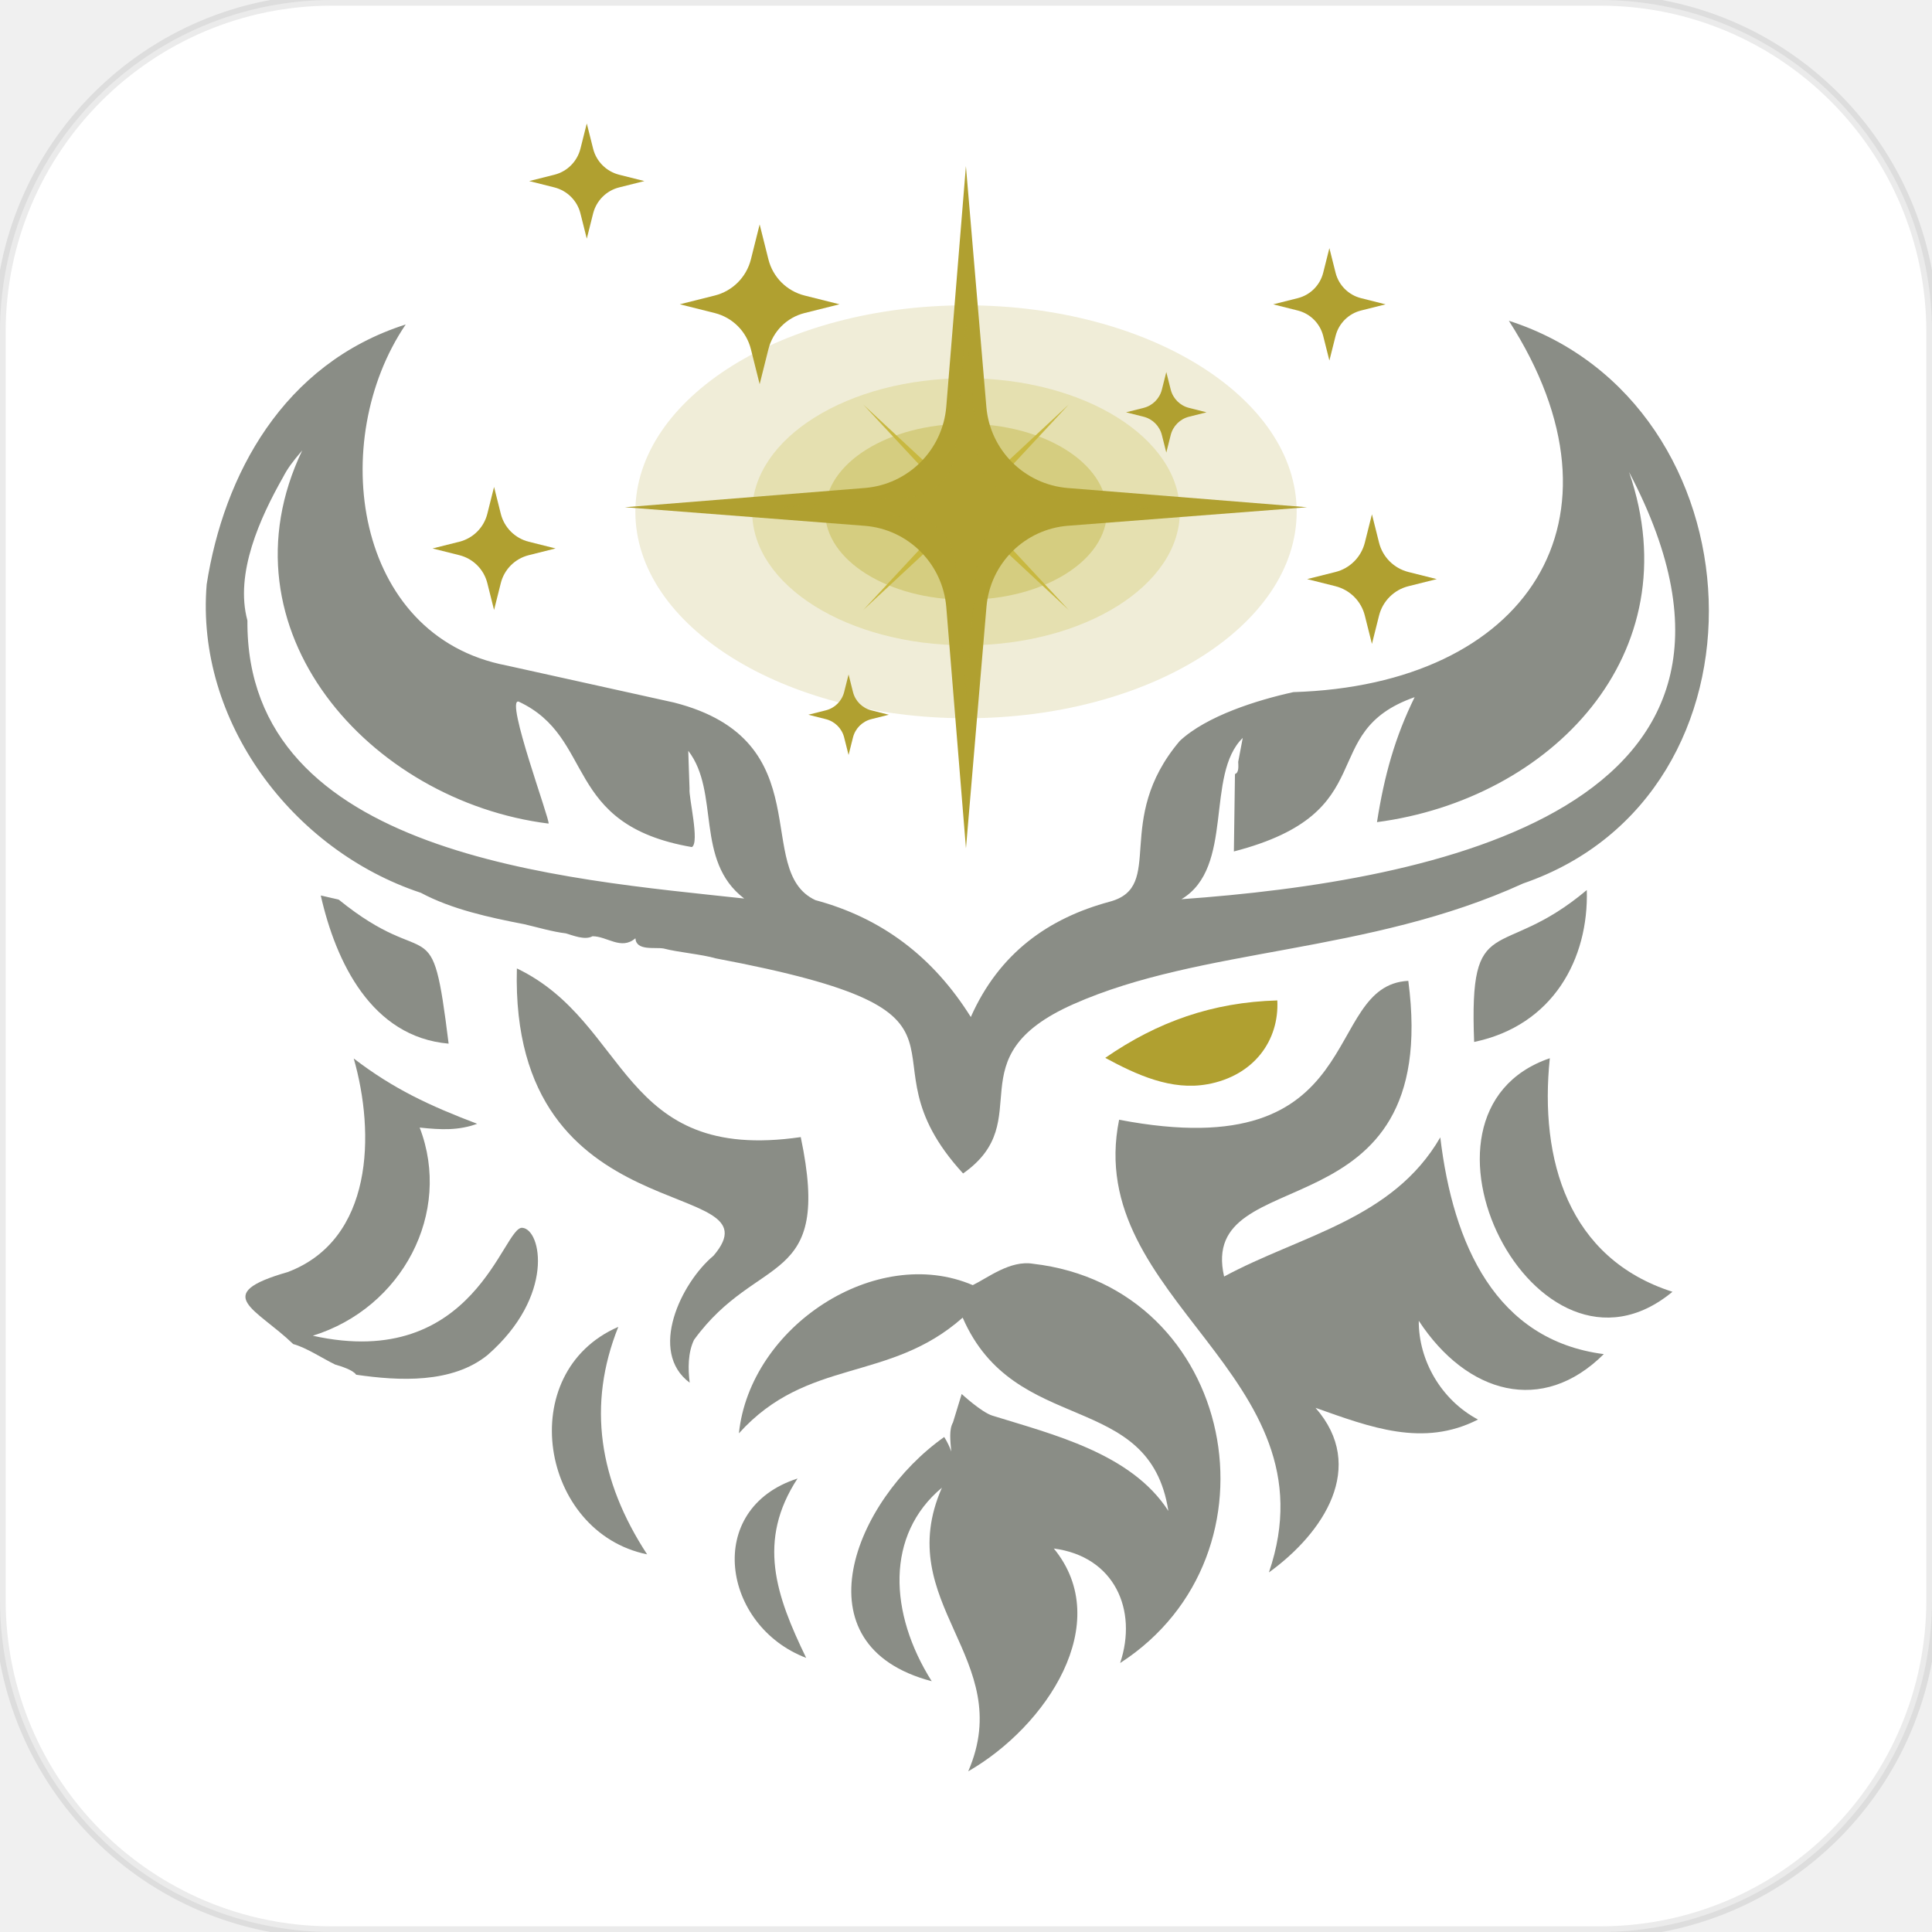
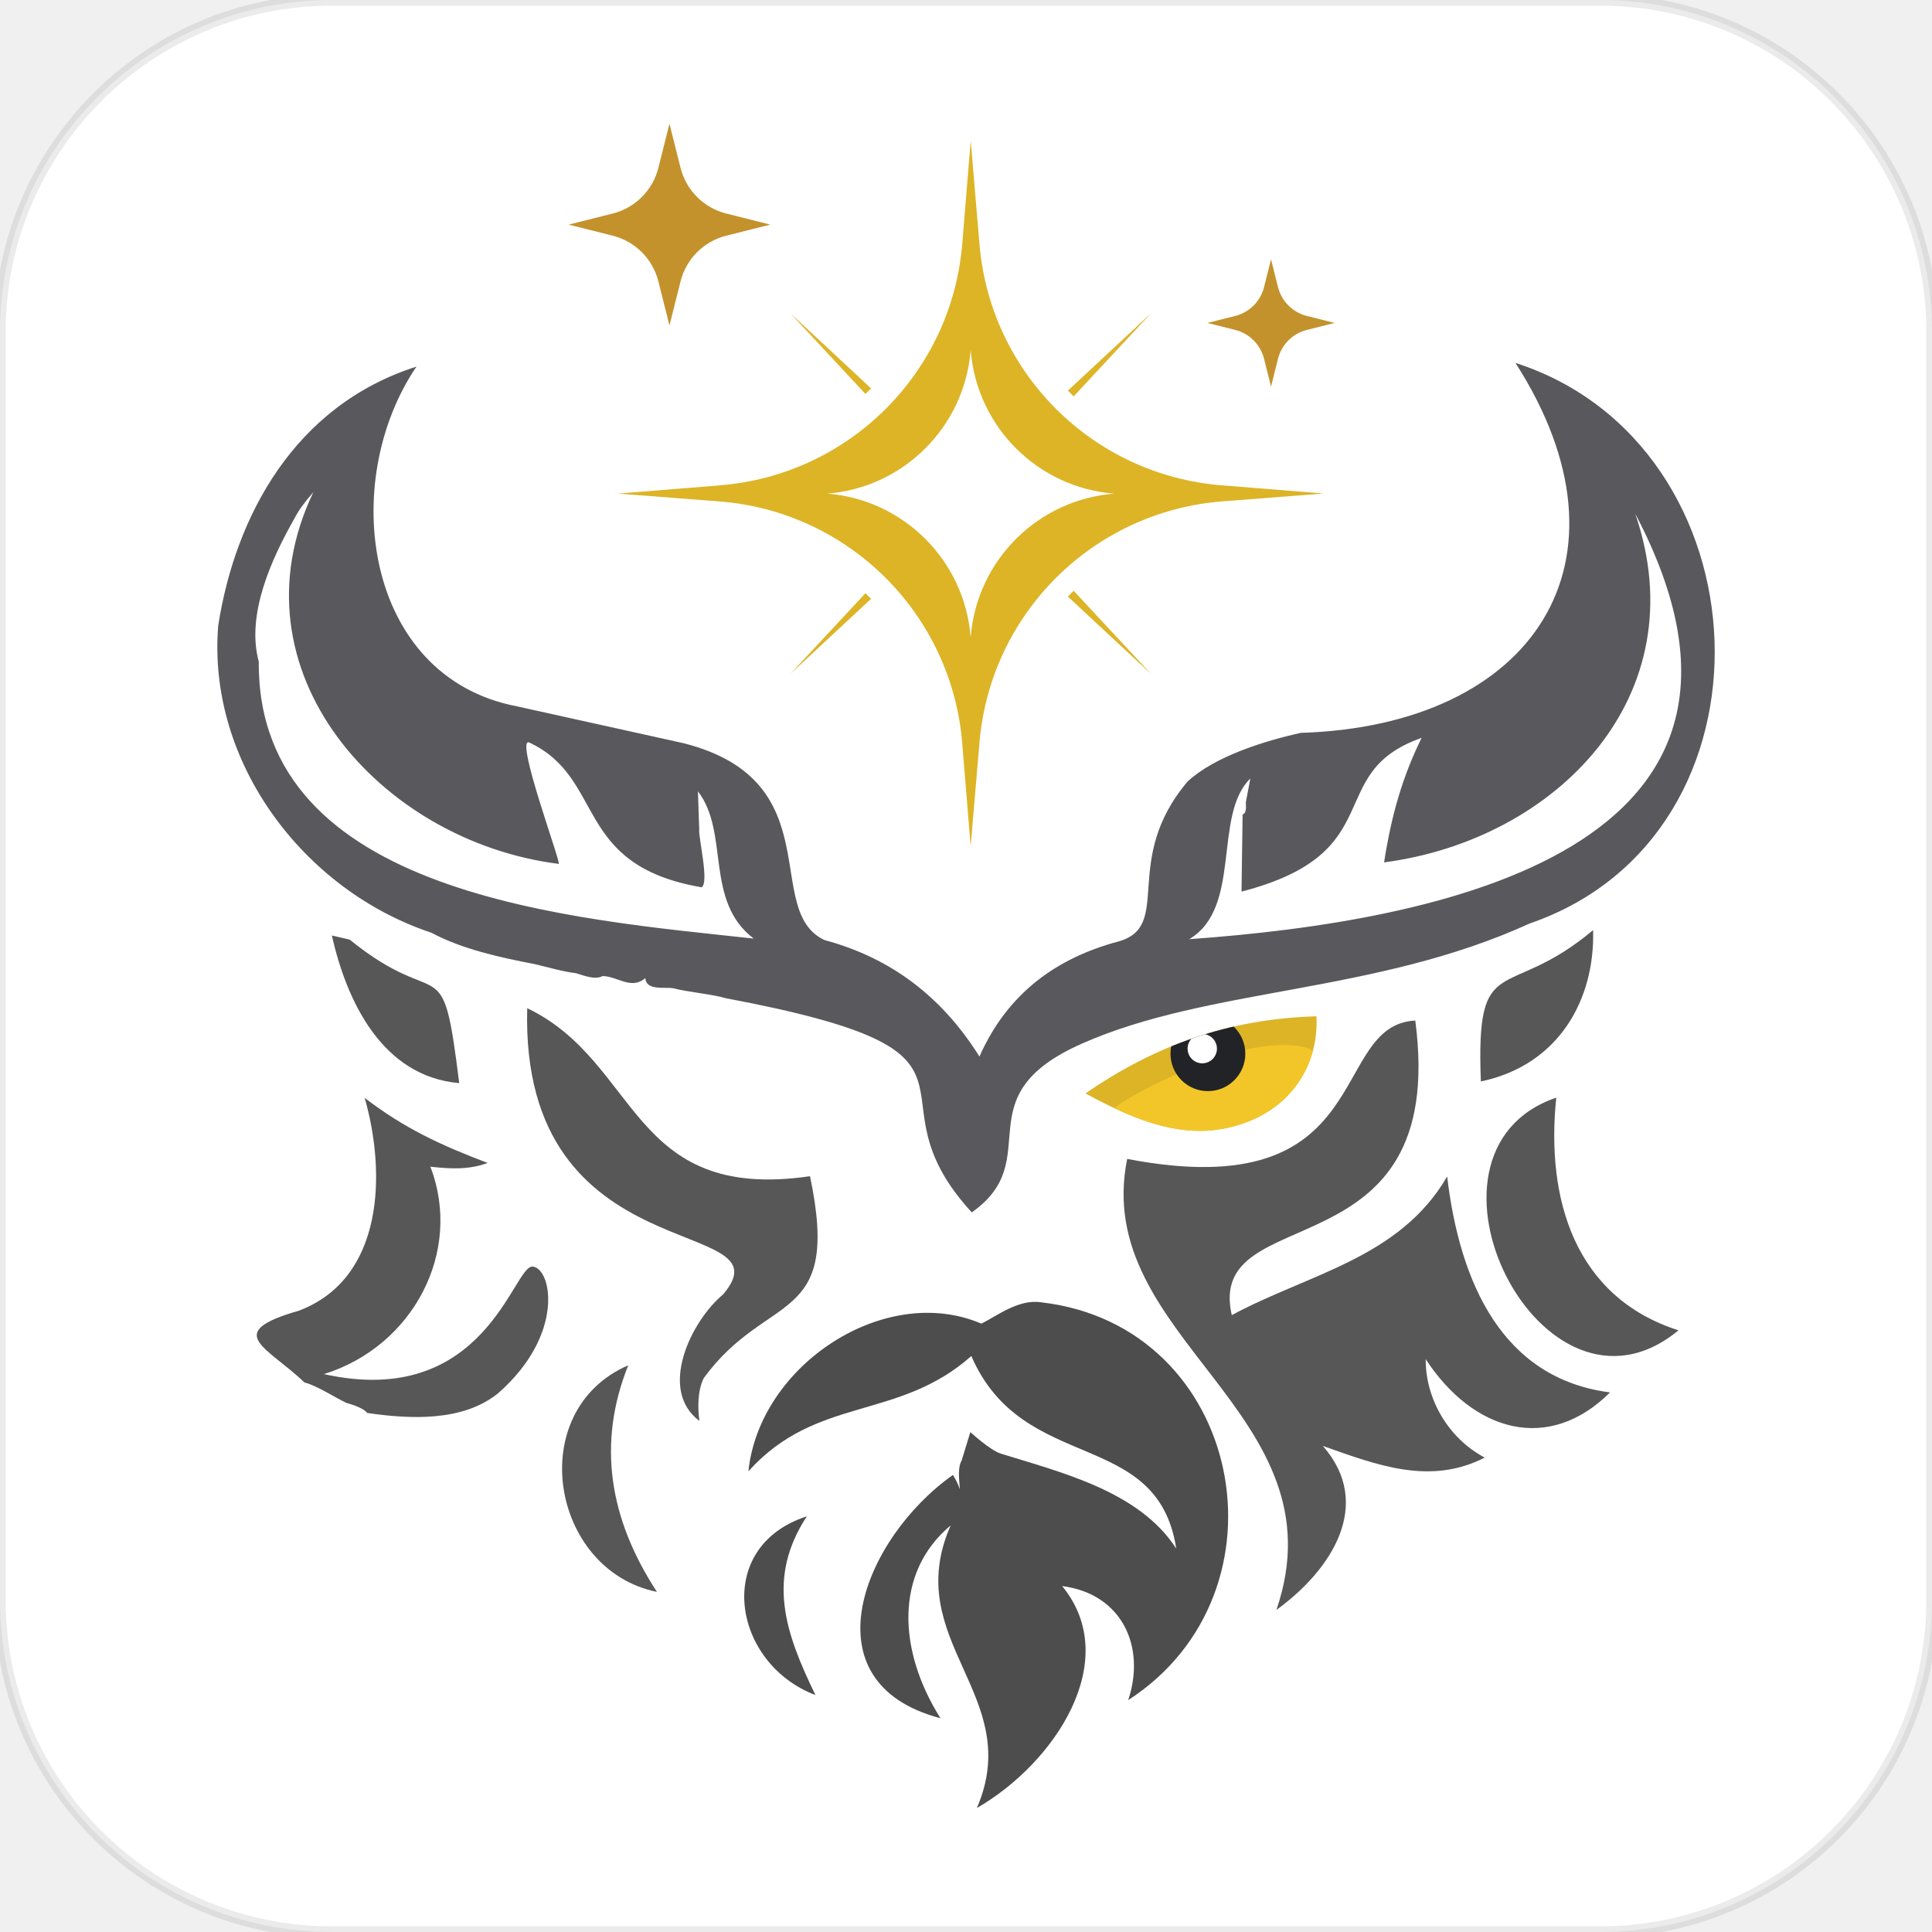
<svg xmlns="http://www.w3.org/2000/svg" viewBox="0 0 256 256">
  <defs>
    <clipPath id="c">
      <rect width="256" height="256" rx="44" />
    </clipPath>
+     <clipPath id="odin-eye">
+       <path d="M195.88,195.85c-9.43,1.72-18.53-2.47-26.71-6.9,13.63-9.43,28.04-14.55,45-15.03.53,10.38-6.01,19.68-18.29,21.93Z" />
+     </clipPath>
  </defs>
  <rect width="256" height="256" rx="44" fill="#fff" />
  <g clip-path="url(#c)">
-     <g transform="scale(0.68257)">
-       <ellipse fill="#f0edd8" cx="187.53" cy="99.35" rx="64.19" ry="40.08" />
-       <ellipse fill="#f0edd8" cx="187.53" cy="99.35" rx="51.35" ry="32.06" />
-       <ellipse fill="#e5e0b0" cx="187.53" cy="99.35" rx="41.51" ry="25.92" />
-       <ellipse fill="#d5cd80" cx="187.53" cy="99.35" rx="27.35" ry="17.08" />
-       <path fill="#b0a030" d="M234.39,210.48c-7,1.28-13.76-1.83-19.83-5.12,10.12-7,20.82-10.8,33.4-11.15.39,7.7-4.46,14.61-13.58,16.28Z" />
+     <g transform="translate(28.8, 16.4) scale(0.68)">
+       <path fill="#dcb426" d="M195.88,195.85c-9.43,1.72-18.53-2.47-26.71-6.9,13.63-9.43,28.04-14.55,45-15.03.53,10.38-6.01,19.68-18.29,21.93Z" />
+       <path fill="#f2c629" d="M195.88,195.85c-7.23,1.32-14.28-.84-20.86-3.92-.98-.46,12.46-7.84,22.22-10.71,10.07-2.96,16.48-1.39,16.15-.25-2.08,7.31-8.11,13.16-17.51,14.88Z" />
      <g>
-         <path fill="#8a8d86" d="M81.69,173.31c5.97,3.21,13.4,4.82,20.06,6.1,2.52.58,5.52,1.48,8.09,1.78,1.4.4,3.7,1.38,5.18.56,2.86,0,5.57,2.77,8.33.4.16,2.5,3.78,1.68,5.47,1.98,2.8.74,7.42,1.12,10.15,1.92,57.86,10.92,26.05,17.82,47.99,41.75,14.76-10.35-1.95-22.49,21.41-32.86,24.88-11.05,57.13-9.65,87.32-23.44,50.33-17.31,46.62-93.32-2.78-109.23,24.84,38.67,3.45,70.7-41.84,72.09-7.03,1.55-16.81,4.6-22.04,9.47-13.11,15.47-2.66,28.27-13.6,31.21-11.81,3.18-21.44,9.92-26.97,22.39-7.3-11.66-17.25-19.22-30.17-22.69-12.31-5.73,1.42-31.01-27.45-38.36,0,0-32.49-7.19-32.49-7.19-29.79-5.69-34.83-43.74-19.59-66.2-23.86,7.61-35.34,29.27-38.64,50.46-2.19,26.61,16.67,51.62,41.56,59.86ZM241.25,143.25s-.88,4.63-.88,4.63c0,.65.23,2.11-.63,2.38l-.21,15.03c29.36-7.6,15.66-23.14,35.09-29.95-3.78,7.69-5.89,15.15-7.31,24.26,33.62-4.43,61.12-32.49,48.94-67.95,34.48,65.56-38.41,79.46-86.9,82.91,10.36-6.18,4.55-24.13,11.9-31.31ZM54.95,92.63c.87-1.68,1.79-2.94,3.72-5.19-16.64,34.79,13.05,68.09,47.82,72.44.39-.46-8.51-24.4-5.81-23.68,15.06,7,8.42,23.89,33.63,28.24,1.56-.84-.65-9.77-.45-11.29-.04-1.66-.22-5.69-.25-7.4,6.22,8.06,1.19,21.32,10.86,28.68-34.96-3.81-96.79-8.24-96.44-53.97-2.49-9.16,2.48-20,6.92-27.83Z" />
-         <path fill="#8a8d86" d="M279.6,220.79c-9.24,15.96-27.1,18.99-41.97,27.02-5.25-22.99,42.36-7.31,35.76-57.4-17.14.85-7.11,36.36-56.14,26.96-7.1,35.03,42.24,49.42,29.08,87.88,10.63-7.68,19.08-20.51,9.05-31.95,10.64,3.76,20.89,7.72,31.54,2.27-7.14-3.79-11.55-11.48-11.5-19.17,9.35,14.24,24,18.34,35.92,6.47-20.98-2.71-29.26-21.29-31.74-42.07Z" />
-         <path fill="#8a8d86" d="M200.55,245.33c-4.44-.73-8.74,2.7-11.71,4.15-18.75-8.03-43.23,8-45.4,28.77,13.31-14.78,29.13-9.78,43.44-22.46,10.09,23.24,36.27,13.8,39.93,37.52-7.2-11.19-22.45-14.85-34.17-18.5-2.12-.66-5.95-4.2-5.95-4.2l-1.69,5.52c-.79,1.4-.52,3.49-.34,5.65-.3-.9-.76-1.85-1.36-2.82-17.43,12.29-28.83,40.47-2.43,47.41-8.31-13.18-9-28.41,1.98-37.57-9.89,22.53,14.59,33.14,5.11,55.06,15.22-8.75,28.47-28.78,16.62-43.25,11.76,1.54,16.32,11.91,12.87,22.23,32.64-21.1,22.4-72.97-16.91-77.51Z" />
-         <path fill="#8a8d86" d="M155.45,220.74c-35.26,5.13-33.12-22.21-55.11-32.74-1.42,52.23,51.55,40.06,38.18,55.76-6.31,5.26-12.73,18.64-4.63,24.66-.34-2.66-.36-5.85.84-8.32,12.41-17.08,26.89-10.02,20.72-39.34Z" />
-         <path fill="#8a8d86" d="M101.4,238.35c-3.77-.36-9.17,27.95-40.68,20.95,17.36-5.38,27.12-23.85,20.75-40.41,4.29.46,7.56.57,11.16-.73-9.17-3.49-16.2-6.73-23.96-12.68,4.16,14.55,3.82,35.15-12.81,41.46-15.1,4.33-6.12,7.06,1.06,13.98,2.5.66,5.82,2.86,8.15,3.98,1,.28,3.47,1.04,4.07,1.97,8.3,1.21,18.65,1.76,25.54-3.85,13.05-11.42,10.44-24.31,6.74-24.67Z" />
-         <path fill="#8a8d86" d="M300.86,205.43c-31.08,10.6-2.72,67.3,23.81,45.34-20.24-6.48-25.85-25.62-23.81-45.34Z" />
-         <path fill="#8a8d86" d="M120.03,257.58c-20.37,8.85-15.18,39.92,5.59,44.16-9.35-14.31-11.67-28.98-5.59-44.16Z" />
-         <path fill="#8a8d86" d="M286.17,202.27c15.34-3.2,22.26-16.16,21.87-29.49-16.95,14.27-22.89,3.44-21.87,29.49Z" />
-         <path fill="#8a8d86" d="M62.27,173.84c2.92,12.9,9.84,27.46,24.82,28.76-3.37-27.22-3.34-13.36-21.34-27.96l-3.48-.8Z" />
-         <path fill="#8a8d86" d="M154.82,287.02c-18.27,5.88-14.6,28.64,1.68,34.82-5.89-12.15-9.58-22.73-1.68-34.82Z" />
+         <polygon fill="#dcb426" points="145.53 70.8 111.65 107.21 148.06 73.33 181.94 36.92 145.53 70.8" />
+         <polygon fill="#dcb426" points="148.06 70.8 111.65 36.92 145.53 73.33 181.94 107.21 148.06 70.8" />
      </g>
-       <path fill="#b0a030" d="M259.25,111.04l-5.5,1.38,5.5,1.38c2.81.71,5,2.9,5.7,5.7l1.38,5.5,1.38-5.5c.71-2.81,2.9-5,5.7-5.7l5.5-1.38-5.5-1.38c-2.81-.71-5-2.9-5.7-5.7l-1.38-5.5-1.38,5.5c-.71,2.81-2.9,5-5.7,5.7Z" />
-       <path fill="#b0a030" d="M251.93,57.88l-4.77,1.2,4.77,1.2c2.43.61,4.33,2.51,4.94,4.94l1.2,4.77,1.2-4.77c.61-2.43,2.51-4.33,4.94-4.94l4.77-1.2-4.77-1.2c-2.43-.61-4.33-2.51-4.94-4.94l-1.2-4.77-1.2,4.77c-.61,2.43-2.51,4.33-4.94,4.94Z" />
-       <path fill="#b0a030" d="M89.19,105.16l-5.22,1.31,5.22,1.31c2.66.67,4.74,2.75,5.41,5.41l1.31,5.22,1.31-5.22c.67-2.66,2.75-4.74,5.41-5.41l5.22-1.31-5.22-1.31c-2.66-.67-4.74-2.75-5.41-5.41l-1.31-5.22-1.31,5.22c-.67,2.66-2.75,4.74-5.41,5.41Z" />
-       <path fill="#b0a030" d="M138.75,57.37l-6.78,1.7,6.78,1.7c3.46.87,6.16,3.57,7.02,7.02l1.7,6.78,1.7-6.78c.87-3.46,3.57-6.16,7.02-7.02l6.78-1.7-6.78-1.7c-3.46-.87-6.16-3.57-7.02-7.02l-1.7-6.78-1.7,6.78c-.87,3.46-3.57,6.16-7.02,7.02Z" />
-       <path fill="#b0a030" d="M107.62,33.92l-4.89,1.23,4.89,1.23c2.49.63,4.44,2.57,5.06,5.06l1.23,4.89,1.23-4.89c.63-2.49,2.57-4.44,5.06-5.06l4.89-1.23-4.89-1.23c-2.49-.63-4.44-2.57-5.06-5.06l-1.23-4.89-1.23,4.89c-.63,2.49-2.57,4.44-5.06,5.06Z" />
-       <g>
-         <polygon fill="#c8b840" points="186.81 97.75 167.59 118.41 188.24 99.19 207.46 78.54 186.81 97.75" />
-         <polygon fill="#c8b840" points="188.24 97.75 167.59 78.54 186.81 99.19 207.46 118.41 188.24 97.75" />
+       <rect fill="#fff" x="118.43" y="44.16" width="55.81" height="55.81" transform="translate(93.82 -82.37) rotate(45)" />
+       <path fill="#c3922c" d="M198.34,37.45l-5.42,1.36,5.42,1.36c2.76.69,4.92,2.85,5.62,5.62l1.36,5.42,1.36-5.42c.69-2.76,2.85-4.92,5.62-5.62l5.42-1.36-5.42-1.36c-2.76-.69-4.92-2.85-5.62-5.62l-1.36-5.42-1.36,5.42c-.69,2.76-2.85,4.92-5.62,5.62Z" />
+       <path fill="#c3922c" d="M77.04,17.49l-8.59,2.16,8.59,2.16c4.38,1.1,7.8,4.52,8.9,8.9l2.16,8.59,2.16-8.59c1.1-4.38,4.52-7.8,8.9-8.9l8.59-2.16-8.59-2.16c-4.38-1.1-7.8-4.52-8.9-8.9l-2.16-8.59-2.16,8.59c-1.1,4.38-4.52,7.8-8.9,8.9Z" />
+       <path fill="#dcb426" d="M97.97,70.46l-19.94,1.6,19.79,1.53c25.21,1.95,45.27,21.93,47.33,47.13l1.64,20.1,1.72-20.27c2.13-25.14,22.17-45.02,47.32-46.97l19.73-1.53-19.88-1.6c-25.09-2.01-45.05-21.88-47.17-46.96l-1.71-20.21-1.64,20.05c-2.05,25.15-22.03,45.1-47.19,47.12Z" />
+       <path fill="#fff" d="M118.86,72.06h-.09s0,0,0,0c14.92,1.16,26.79,12.98,28.01,27.89v.13s.03-.22.03-.22c1.26-14.87,13.12-26.64,28-27.79h0s-.09,0-.09,0c-14.85-1.19-26.65-12.95-27.91-27.79l-.02-.22v.13c-1.23,14.88-13.05,26.69-27.93,27.88Z" />
+       <g clip-path="url(#odin-eye)">
+         <circle fill="#222327" cx="193.02" cy="181.21" r="7.29" />
+         <circle fill="#fff" cx="191.92" cy="180.22" r="2.86" />
      </g>
-       <path fill="#b0a030" d="M222.01,79.18l-3.41.86,3.41.86c1.74.44,3.1,1.8,3.54,3.54l.86,3.41.86-3.41c.44-1.74,1.8-3.1,3.54-3.54l3.41-.86-3.41-.86c-1.74-.44-3.1-1.8-3.54-3.54l-.86-3.41-.86,3.41c-.44,1.74-1.8,3.1-3.54,3.54Z" />
-       <path fill="#b0a030" d="M160.33,137.89l-3.41.86,3.41.86c1.74.44,3.1,1.8,3.54,3.54l.86,3.41.86-3.41c.44-1.74,1.8-3.1,3.54-3.54l3.41-.86-3.41-.86c-1.74-.44-3.1-1.8-3.54-3.54l-.86-3.41-.86,3.41c-.44,1.74-1.8,3.1-3.54,3.54Z" />
-       <path fill="#b0a030" d="M167.89,94.73l-46.59,3.74,46.53,3.6c8.45.65,15.18,7.35,15.87,15.8l3.82,46.82,3.98-46.88c.71-8.43,7.43-15.1,15.86-15.75l46.38-3.59-46.44-3.73c-8.41-.68-15.1-7.34-15.82-15.74l-3.97-46.75-3.81,46.68c-.69,8.43-7.39,15.12-15.82,15.8Z" />
-       <path fill="#b0a030" opacity=".35" d="M176.79,96.43l-25.48,2.05,25.45,1.97c4.62.36,8.3,4.02,8.68,8.64l2.09,25.6,2.18-25.64c.39-4.61,4.06-8.26,8.68-8.61l25.36-1.96-25.4-2.04c-4.6-.37-8.26-4.01-8.65-8.61l-2.17-25.57-2.09,25.53c-.38,4.61-4.04,8.27-8.65,8.64Z" />
+       <path fill="#59595d" d="M41.73,157.64c5.97,3.21,13.4,4.82,20.06,6.1,2.52.58,5.52,1.48,8.09,1.78,1.4.4,3.7,1.38,5.18.56,2.86,0,5.57,2.77,8.33.4.16,2.5,3.78,1.68,5.47,1.98,2.8.74,7.42,1.12,10.15,1.92,57.86,10.92,26.05,17.82,47.99,41.75,14.76-10.35-1.95-22.49,21.41-32.86,24.88-11.05,57.13-9.65,87.32-23.44,50.33-17.31,46.62-93.32-2.78-109.23,24.84,38.67,3.45,70.7-41.84,72.09-7.03,1.55-16.81,4.6-22.04,9.47-13.11,15.47-2.66,28.27-13.6,31.21-11.81,3.18-21.44,9.92-26.97,22.39-7.3-11.66-17.25-19.22-30.17-22.69-12.31-5.73,1.42-31.01-27.45-38.36,0,0-32.49-7.19-32.49-7.19-29.79-5.69-34.83-43.74-19.59-66.2C14.95,54.93,3.48,76.58.17,97.78c-2.19,26.61,16.67,51.62,41.56,59.86ZM201.29,127.58s-.88,4.63-.88,4.63c0,.65.23,2.11-.63,2.38l-.21,15.03c29.36-7.6,15.66-23.14,35.09-29.95-3.78,7.69-5.89,15.15-7.31,24.26,33.62-4.43,61.12-32.49,48.94-67.95,34.48,65.56-38.41,79.46-86.9,82.91,10.36-6.18,4.55-24.13,11.9-31.31ZM14.99,76.97c.87-1.68,1.79-2.94,3.72-5.19-16.64,34.79,13.05,68.09,47.82,72.44.39-.46-8.51-24.4-5.81-23.68,15.06,7,8.42,23.89,33.63,28.24,1.56-.84-.65-9.77-.45-11.29-.04-1.66-.22-5.69-.25-7.4,6.22,8.06,1.19,21.32,10.86,28.68-34.96-3.81-96.79-8.24-96.44-53.97-2.49-9.16,2.48-20,6.92-27.83Z" />
+       <path fill="#575757" d="M239.64,205.13c-9.24,15.96-27.1,18.99-41.97,27.02-5.25-22.99,42.36-7.31,35.76-57.4-17.14.85-7.11,36.36-56.14,26.96-7.1,35.03,42.24,49.42,29.08,87.88,10.63-7.68,19.08-20.51,9.05-31.95,10.64,3.76,20.89,7.72,31.54,2.27-7.14-3.79-11.55-11.48-11.5-19.17,9.35,14.24,24,18.34,35.92,6.47-20.98-2.71-29.26-21.29-31.74-42.07Z" />
+       <path fill="#4d4d4d" d="M160.59,229.66c-4.44-.73-8.74,2.7-11.71,4.15-18.75-8.03-43.23,8-45.4,28.77,13.31-14.78,29.13-9.78,43.44-22.46,10.09,23.24,36.27,13.8,39.93,37.52-7.2-11.19-22.45-14.85-34.17-18.5-2.12-.66-5.95-4.2-5.95-4.2l-1.69,5.52c-.79,1.4-.52,3.49-.34,5.65-.3-.9-.76-1.85-1.36-2.82-17.43,12.29-28.83,40.47-2.43,47.41-8.31-13.18-9-28.41,1.98-37.57-9.89,22.53,14.59,33.14,5.11,55.06,15.22-8.75,28.47-28.78,16.62-43.25,11.76,1.54,16.32,11.91,12.87,22.23,32.64-21.1,22.4-72.97-16.91-77.51Z" />
+       <path fill="#575757" d="M115.49,205.08c-35.26,5.13-33.12-22.21-55.11-32.74-1.42,52.23,51.55,40.06,38.18,55.76-6.31,5.26-12.73,18.64-4.63,24.66-.34-2.66-.36-5.85.84-8.32,12.41-17.08,26.89-10.02,20.72-39.34Z" />
+       <path fill="#575757" d="M61.44,222.69c-3.77-.36-9.17,27.95-40.68,20.95,17.36-5.38,27.12-23.85,20.75-40.41,4.29.46,7.56.57,11.16-.73-9.17-3.49-16.2-6.73-23.96-12.68,4.16,14.55,3.82,35.15-12.81,41.46-15.1,4.33-6.12,7.06,1.06,13.98,2.5.66,5.82,2.86,8.15,3.98,1,.28,3.47,1.04,4.07,1.97,8.3,1.21,18.65,1.76,25.54-3.85,13.05-11.42,10.44-24.31,6.74-24.67Z" />
+       <path fill="#575757" d="M260.9,189.77c-31.08,10.6-2.72,67.3,23.81,45.34-20.24-6.48-25.85-25.62-23.81-45.34Z" />
+       <path fill="#575757" d="M80.07,241.92c-20.37,8.85-15.18,39.92,5.59,44.16-9.35-14.31-11.67-28.98-5.59-44.16Z" />
+       <path fill="#575757" d="M246.21,186.61c15.34-3.2,22.26-16.16,21.87-29.49-16.95,14.27-22.89,3.44-21.87,29.49Z" />
+       <path fill="#575757" d="M22.31,158.18c2.92,12.9,9.84,27.46,24.82,28.76-3.37-27.22-3.34-13.36-21.34-27.96l-3.48-.8Z" />
+       <path fill="#4d4d4d" d="M114.86,271.36c-18.27,5.88-14.6,28.64,1.68,34.82-5.89-12.15-9.58-22.73-1.68-34.82Z" />
    </g>
  </g>
  <rect width="256" height="256" rx="44" fill="none" stroke="rgba(0,0,0,0.08)" stroke-width="1.5" />
</svg>
